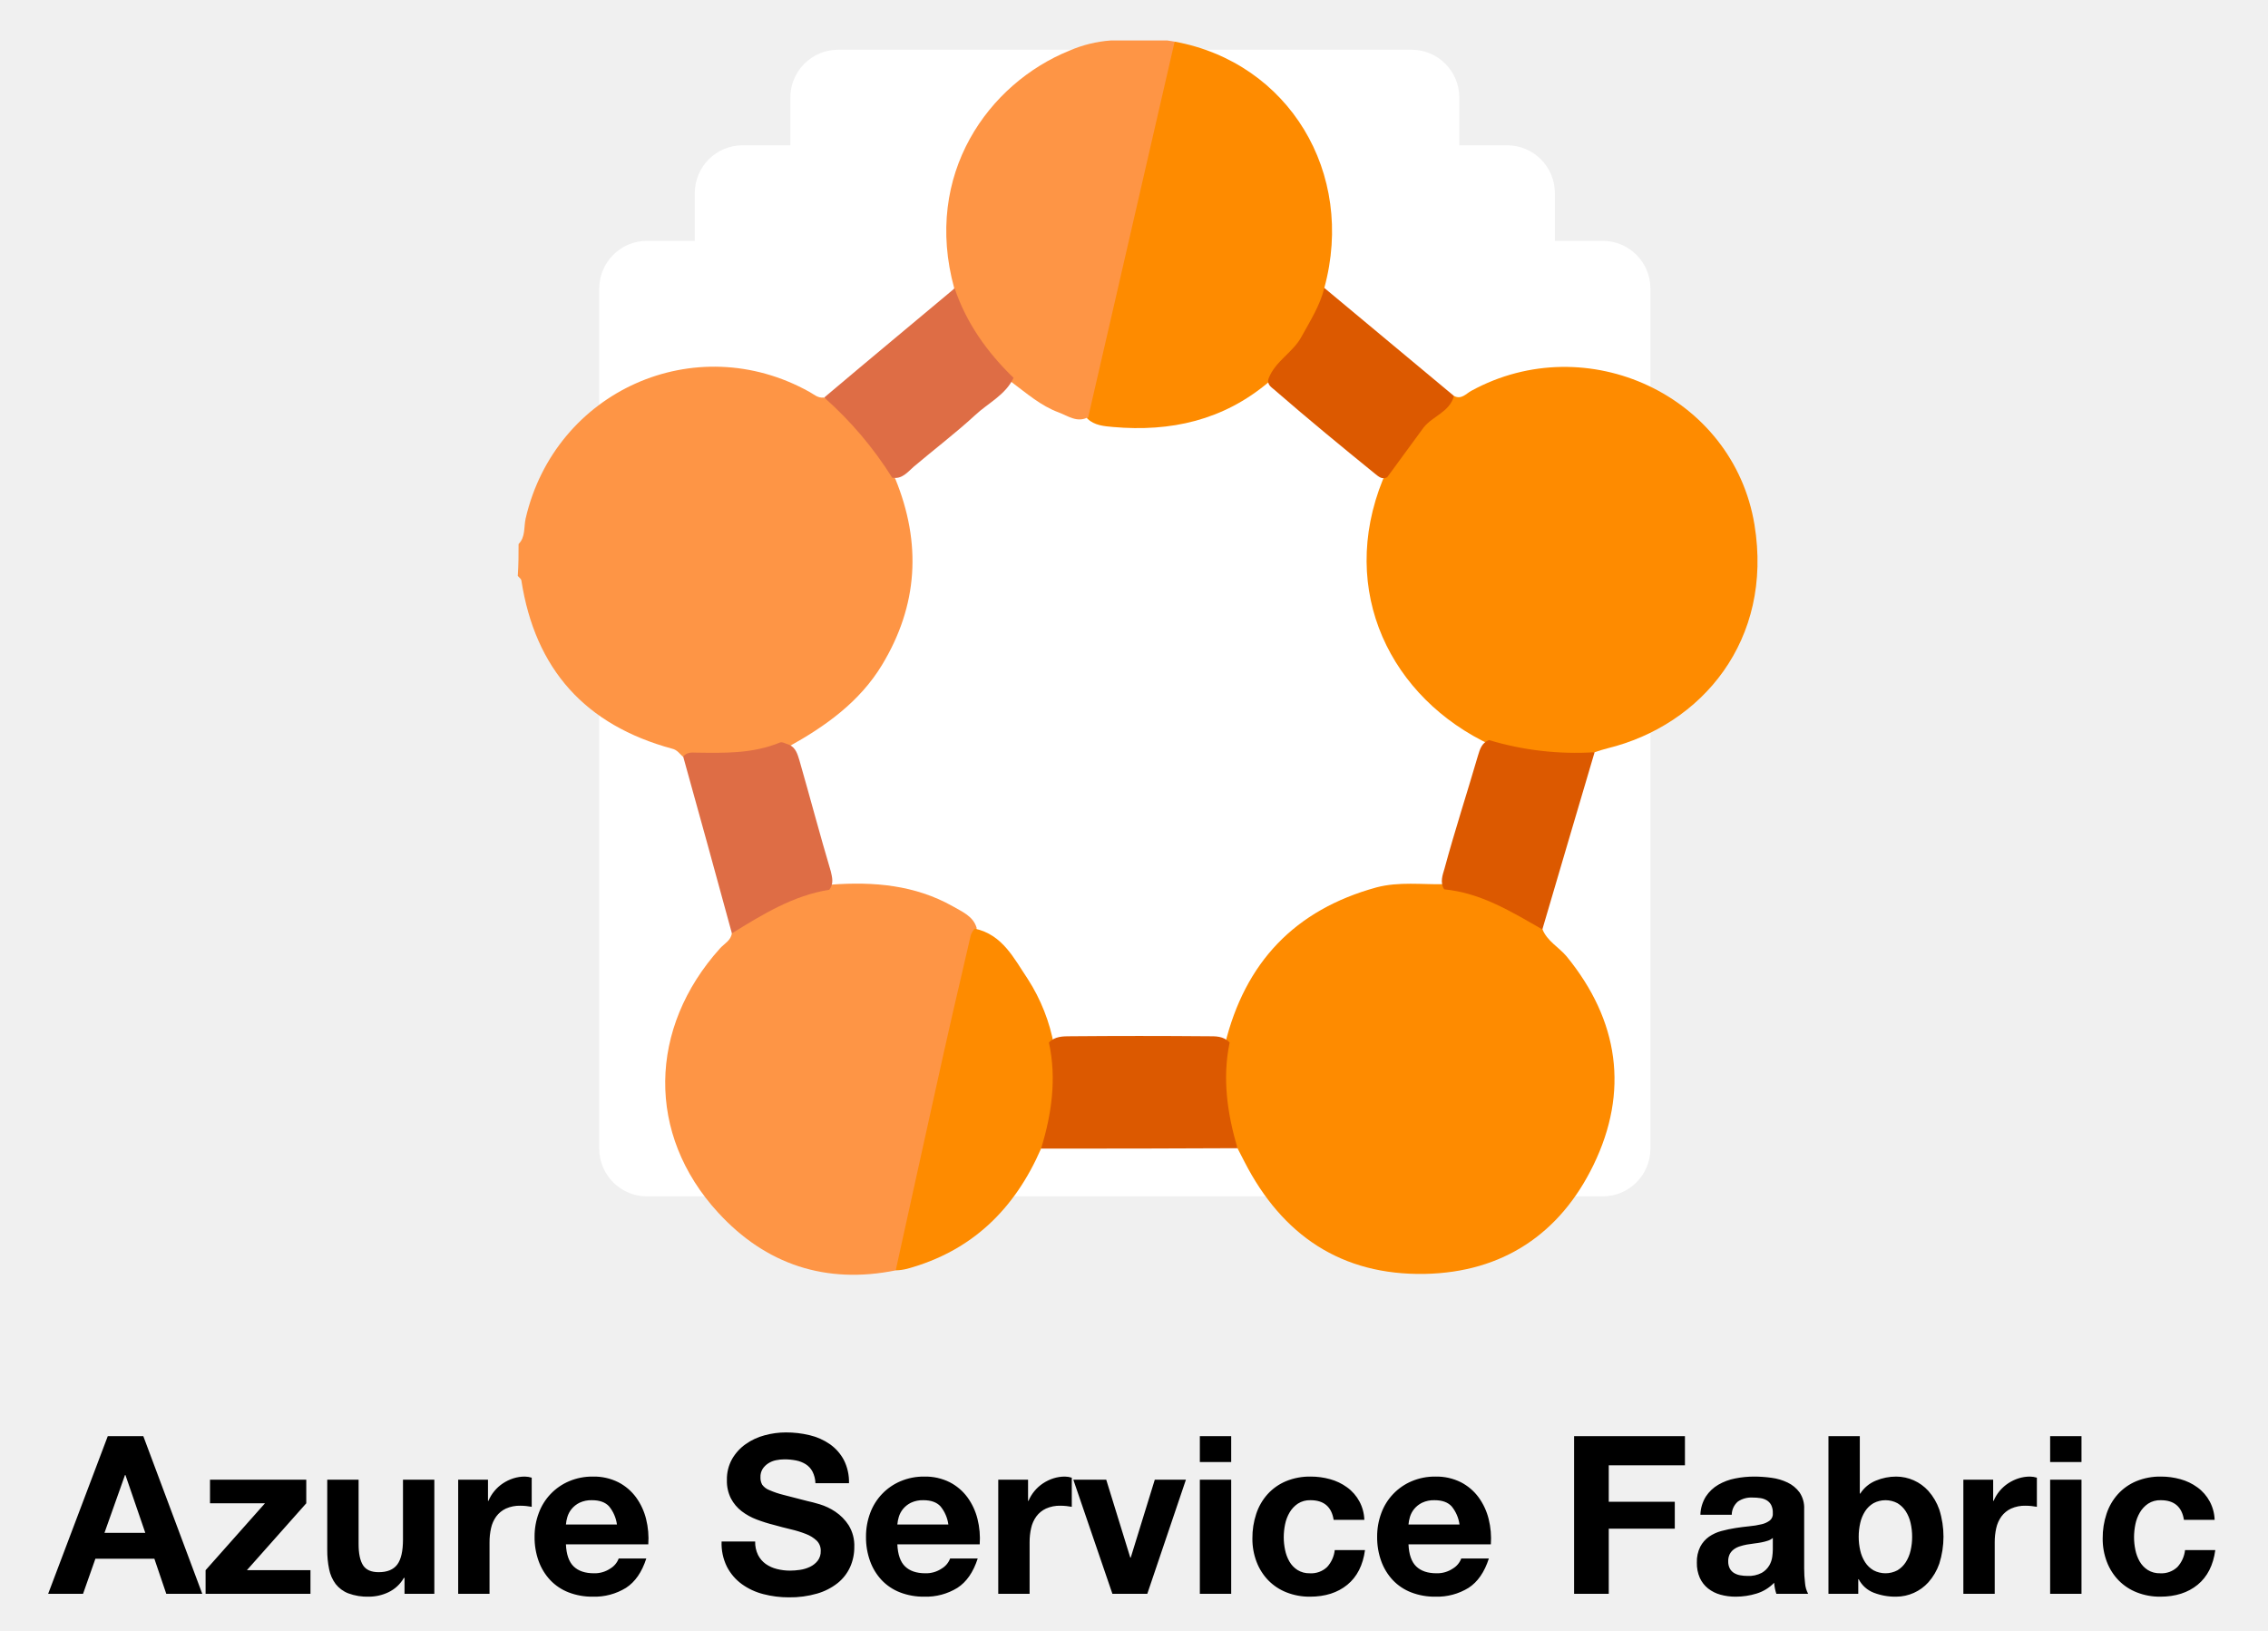
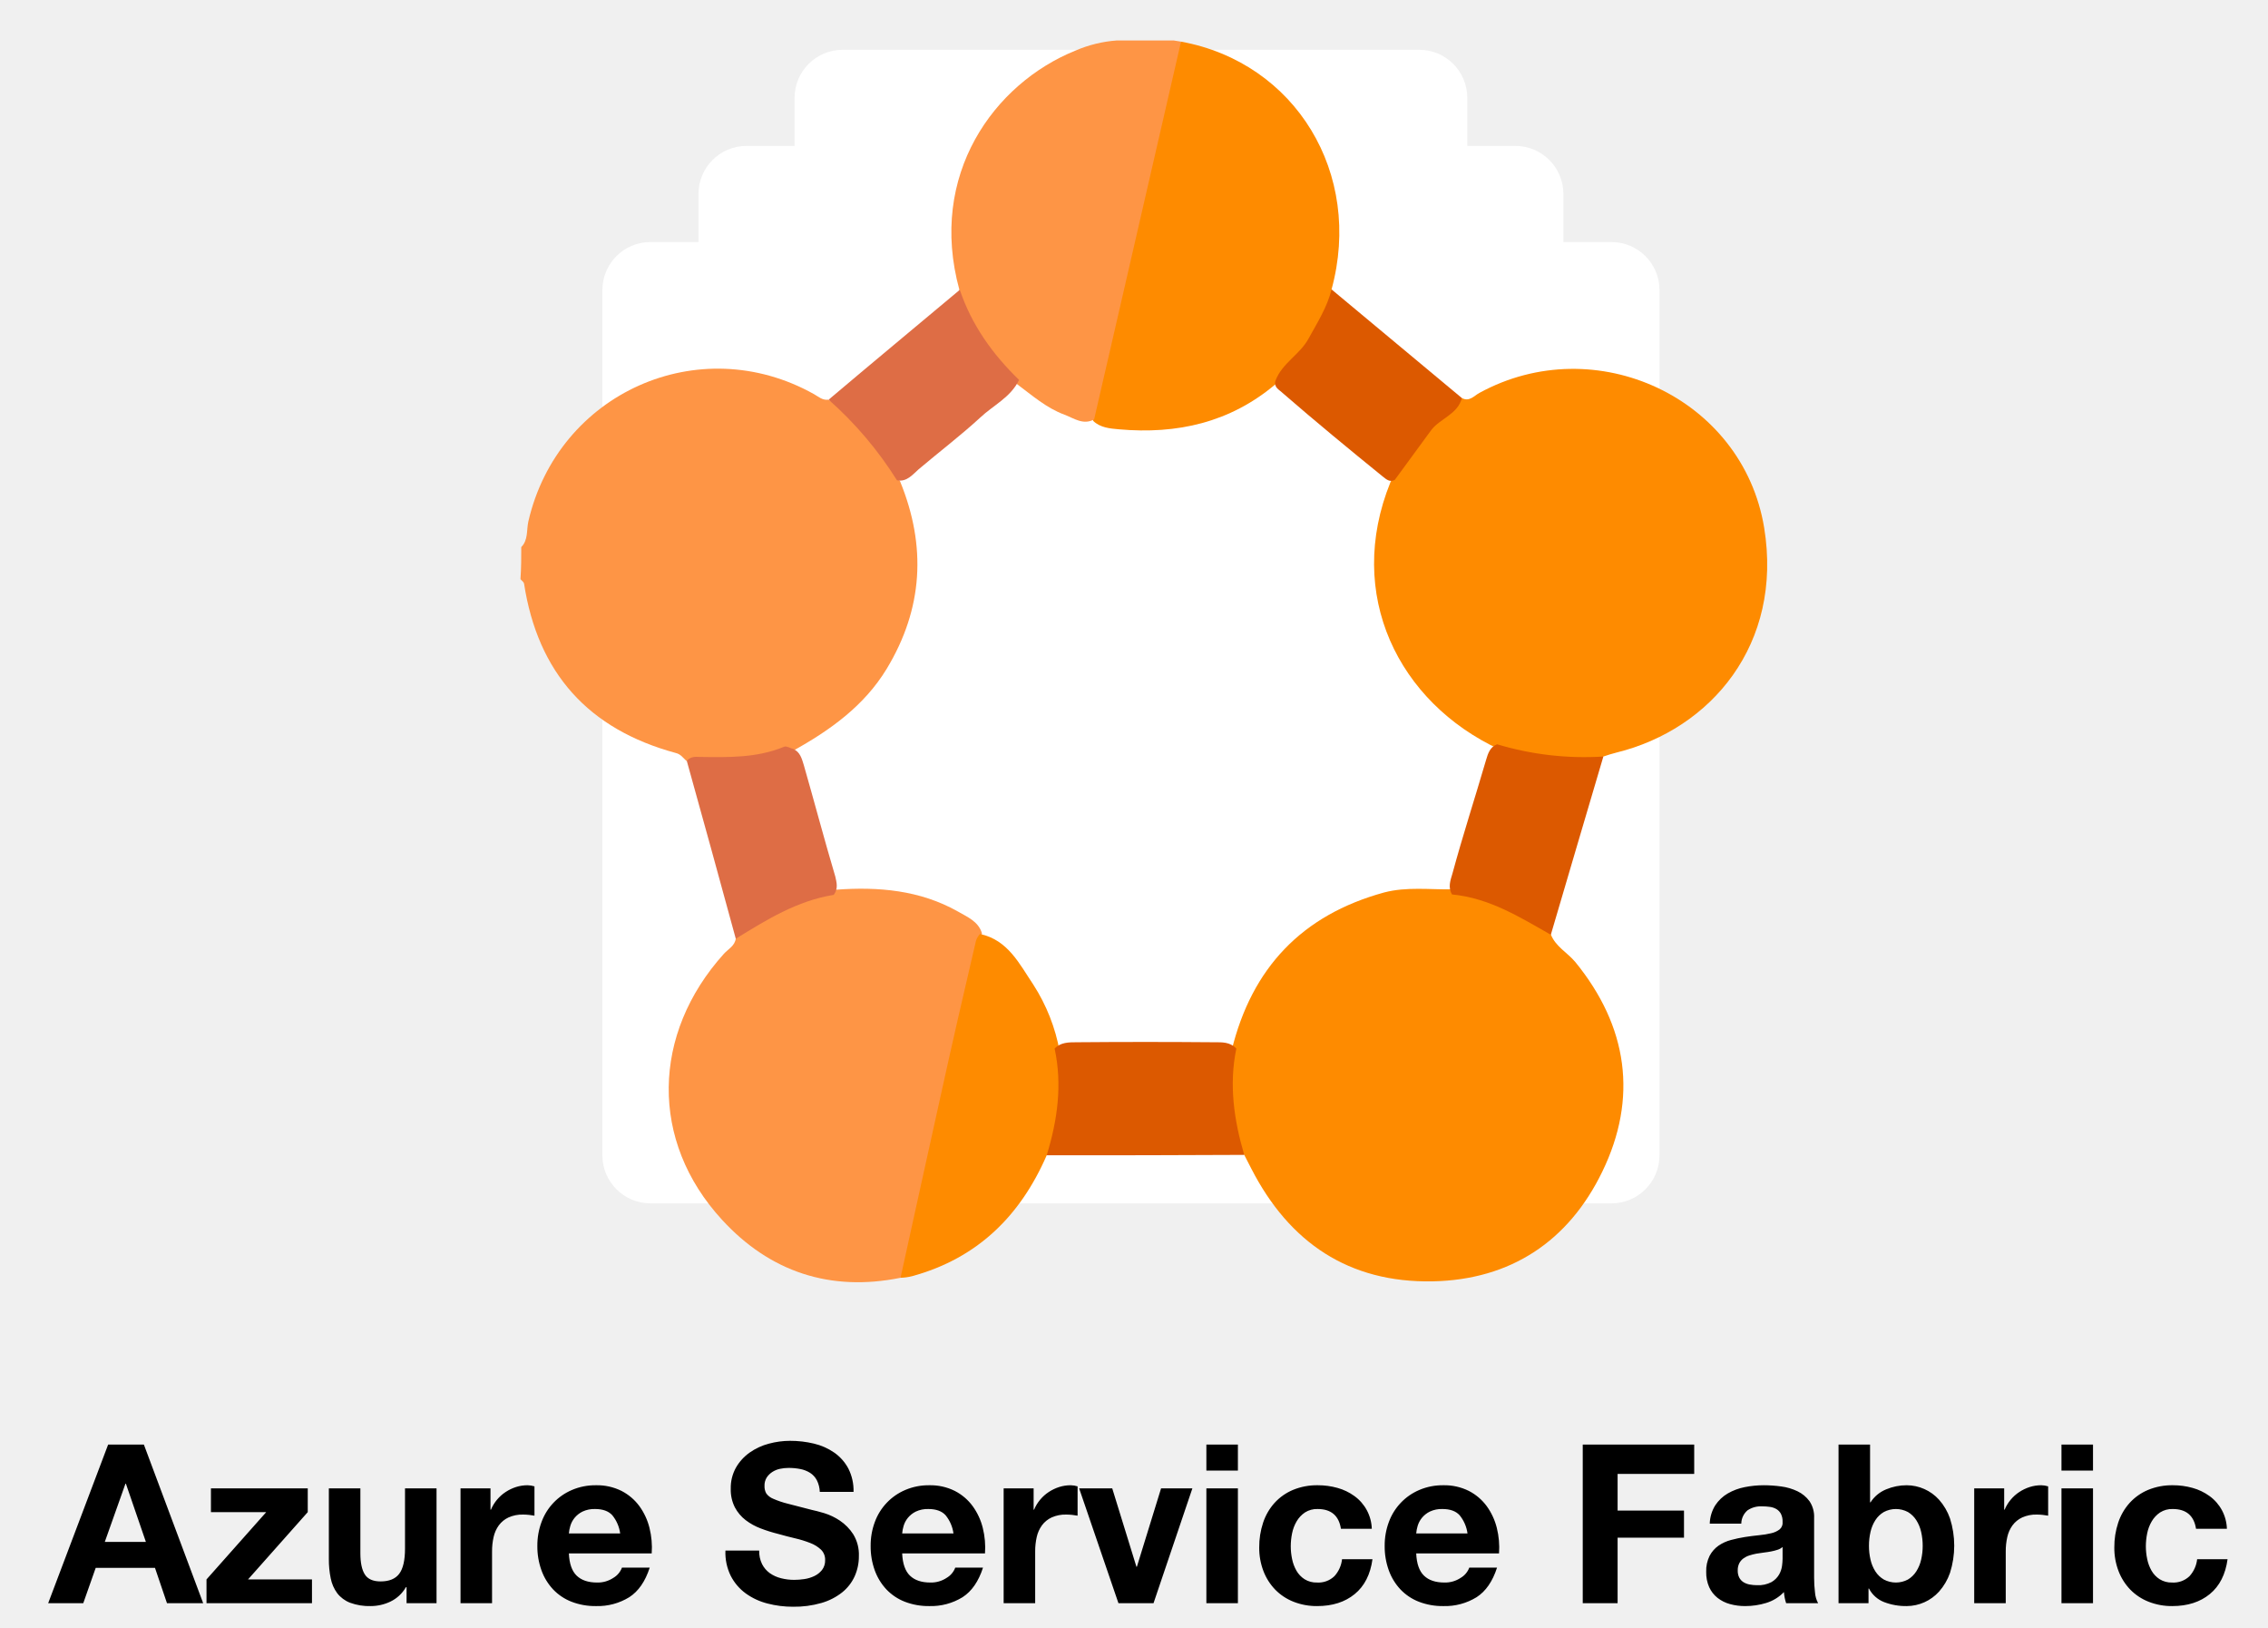
- <svg xmlns="http://www.w3.org/2000/svg" viewBox="-10.24 -6.24 740.48 532.48">
+ <svg xmlns="http://www.w3.org/2000/svg" viewBox="-10.16 -6.16 736.32 528.32">
  <defs>
    <style>.cls-2{fill:#fe9545}.cls-3{fill:#fe8b00}.cls-4{fill:#dc5900}.cls-5{fill:#de6d45}</style>
  </defs>
  <path d="M36.553 462.698L55.8 514.17H44.05l-3.893-11.462H20.91l-4.037 11.462H5.482l19.464-51.472zm.649 31.575l-6.489-18.887h-.144l-6.704 18.887zm39.072-9.66h-17.95V476.9h31.43v7.714l-19.391 21.843h20.762v7.714H56.882v-7.714zm45.56 29.557v-5.19h-.216a11.516 11.516 0 0 1-5.046 4.685 14.9 14.9 0 0 1-6.344 1.442 17.888 17.888 0 0 1-6.74-1.082 9.716 9.716 0 0 1-4.146-3.063 11.984 11.984 0 0 1-2.127-4.83 30.022 30.022 0 0 1-.612-6.308V476.9h10.236v21.051q0 4.614 1.442 6.884 1.442 2.272 5.119 2.271 4.18 0 6.055-2.487 1.874-2.487 1.875-8.182V476.9h10.236v37.27zm27.249-37.27v6.92h.144a12.565 12.565 0 0 1 1.947-3.208 12.775 12.775 0 0 1 2.811-2.523 13.789 13.789 0 0 1 3.388-1.622 12.244 12.244 0 0 1 3.75-.576 7.993 7.993 0 0 1 2.234.36v9.516q-.722-.144-1.73-.252a18.253 18.253 0 0 0-1.946-.109 10.915 10.915 0 0 0-4.758.938 8.243 8.243 0 0 0-3.136 2.558 10.241 10.241 0 0 0-1.694 3.785 20.57 20.57 0 0 0-.505 4.686v16.797h-10.236V476.9zm27.971 28.33q2.307 2.236 6.633 2.236a9.13 9.13 0 0 0 5.334-1.55 6.435 6.435 0 0 0 2.74-3.28h9.01q-2.162 6.704-6.632 9.588a19.522 19.522 0 0 1-10.813 2.883 21.276 21.276 0 0 1-7.93-1.406 16.465 16.465 0 0 1-5.983-4 17.995 17.995 0 0 1-3.785-6.2 22.674 22.674 0 0 1-1.334-7.93 21.731 21.731 0 0 1 1.37-7.786 18.02 18.02 0 0 1 9.912-10.38 19.291 19.291 0 0 1 7.75-1.514 17.722 17.722 0 0 1 8.29 1.838 16.56 16.56 0 0 1 5.803 4.938 20.317 20.317 0 0 1 3.28 7.064 26.351 26.351 0 0 1 .721 8.29h-26.89q.218 4.975 2.524 7.21zm11.57-19.608q-1.838-2.017-5.586-2.018a8.918 8.918 0 0 0-4.074.829 7.78 7.78 0 0 0-2.595 2.054 7.527 7.527 0 0 0-1.37 2.596 11.676 11.676 0 0 0-.468 2.451h16.653a11.839 11.839 0 0 0-2.56-5.912zm48.625 15.86a8.17 8.17 0 0 0 2.486 2.92 10.735 10.735 0 0 0 3.641 1.658 17.21 17.21 0 0 0 4.326.54 22.433 22.433 0 0 0 3.243-.251 11.251 11.251 0 0 0 3.244-.974 7.067 7.067 0 0 0 2.524-1.982 4.976 4.976 0 0 0 1.01-3.208 4.52 4.52 0 0 0-1.335-3.39 10.59 10.59 0 0 0-3.496-2.161 34.863 34.863 0 0 0-4.902-1.514q-2.741-.649-5.551-1.442a48.924 48.924 0 0 1-5.623-1.766 19.248 19.248 0 0 1-4.902-2.704 12.712 12.712 0 0 1-3.496-4.145 12.578 12.578 0 0 1-1.334-6.02 13.475 13.475 0 0 1 1.694-6.884 15.339 15.339 0 0 1 4.433-4.866 19.338 19.338 0 0 1 6.2-2.884 26.405 26.405 0 0 1 6.92-.936 32.814 32.814 0 0 1 7.75.9 19.371 19.371 0 0 1 6.597 2.92 14.799 14.799 0 0 1 4.577 5.154 15.82 15.82 0 0 1 1.694 7.606h-10.957a9.122 9.122 0 0 0-.973-3.82 6.369 6.369 0 0 0-2.2-2.38 9.315 9.315 0 0 0-3.135-1.225 19.318 19.318 0 0 0-3.857-.36 13.31 13.31 0 0 0-2.74.288 7.33 7.33 0 0 0-2.486 1.01 6.245 6.245 0 0 0-1.839 1.801 4.838 4.838 0 0 0-.72 2.74 4.616 4.616 0 0 0 .576 2.45 5.14 5.14 0 0 0 2.271 1.731 28.874 28.874 0 0 0 4.686 1.586q2.99.794 7.822 2.019 1.44.288 4 1.044a19.233 19.233 0 0 1 5.083 2.415 15.384 15.384 0 0 1 4.361 4.434 12.618 12.618 0 0 1 1.839 7.1 15.745 15.745 0 0 1-1.37 6.561 14.257 14.257 0 0 1-4.073 5.227 19.56 19.56 0 0 1-6.705 3.424 31.714 31.714 0 0 1-9.263 1.225 32.542 32.542 0 0 1-8.254-1.045 20.742 20.742 0 0 1-7.065-3.28 16.187 16.187 0 0 1-4.866-5.695 16.987 16.987 0 0 1-1.73-8.218h10.958a9.439 9.439 0 0 0 .937 4.397zm48.011 3.748q2.306 2.236 6.632 2.236a9.13 9.13 0 0 0 5.334-1.55 6.435 6.435 0 0 0 2.74-3.28h9.01q-2.162 6.704-6.632 9.588a19.522 19.522 0 0 1-10.813 2.883 21.276 21.276 0 0 1-7.93-1.406 16.465 16.465 0 0 1-5.983-4 17.995 17.995 0 0 1-3.785-6.2 22.674 22.674 0 0 1-1.333-7.93 21.731 21.731 0 0 1 1.37-7.786 18.02 18.02 0 0 1 9.911-10.38 19.291 19.291 0 0 1 7.75-1.514 17.722 17.722 0 0 1 8.29 1.838 16.56 16.56 0 0 1 5.803 4.938 20.317 20.317 0 0 1 3.28 7.064 26.351 26.351 0 0 1 .721 8.29h-26.89q.218 4.975 2.524 7.21zm11.57-19.608q-1.839-2.017-5.587-2.018a8.918 8.918 0 0 0-4.074.829 7.78 7.78 0 0 0-2.595 2.054 7.527 7.527 0 0 0-1.37 2.596 11.676 11.676 0 0 0-.468 2.451h16.653a11.839 11.839 0 0 0-2.56-5.912zm28.582-8.722v6.92h.144a12.565 12.565 0 0 1 1.946-3.208 12.775 12.775 0 0 1 2.812-2.523 13.789 13.789 0 0 1 3.388-1.622 12.244 12.244 0 0 1 3.75-.576 7.993 7.993 0 0 1 2.234.36v9.516q-.722-.144-1.73-.252a18.253 18.253 0 0 0-1.947-.109 10.915 10.915 0 0 0-4.758.938 8.243 8.243 0 0 0-3.136 2.558 10.241 10.241 0 0 0-1.694 3.785 20.57 20.57 0 0 0-.505 4.686v16.797H315.68V476.9zm27.538 37.27l-12.76-37.27h10.742l7.857 25.448h.145l7.857-25.449h10.165l-12.616 37.27zm28.547-43.037v-8.435h10.236v8.435zm10.236 5.766v37.27h-10.236V476.9zm25.88 6.705a7.187 7.187 0 0 0-4.11 1.118 8.879 8.879 0 0 0-2.702 2.882 12.461 12.461 0 0 0-1.478 3.894 21.063 21.063 0 0 0-.432 4.217 20.198 20.198 0 0 0 .432 4.11 12.687 12.687 0 0 0 1.406 3.783 8.068 8.068 0 0 0 2.631 2.776 7.224 7.224 0 0 0 4.037 1.082 7.502 7.502 0 0 0 5.659-2.055 9.726 9.726 0 0 0 2.487-5.515h9.876q-1.01 7.426-5.767 11.318-4.757 3.893-12.183 3.893a20.386 20.386 0 0 1-7.677-1.406 16.998 16.998 0 0 1-5.948-3.929 17.864 17.864 0 0 1-3.82-6.02 20.87 20.87 0 0 1-1.37-7.677 24.842 24.842 0 0 1 1.261-8.038 18.079 18.079 0 0 1 3.713-6.416 16.976 16.976 0 0 1 5.983-4.217 20.317 20.317 0 0 1 8.075-1.513 23.356 23.356 0 0 1 6.38.865 17.038 17.038 0 0 1 5.478 2.63 13.606 13.606 0 0 1 5.66 10.633h-10.021q-1.011-6.414-7.57-6.415zm34.531 21.626q2.305 2.236 6.631 2.236a9.129 9.129 0 0 0 5.335-1.55 6.435 6.435 0 0 0 2.74-3.28h9.011q-2.163 6.704-6.632 9.588a19.522 19.522 0 0 1-10.814 2.883 21.278 21.278 0 0 1-7.93-1.406 16.461 16.461 0 0 1-5.983-4 17.989 17.989 0 0 1-3.785-6.2 22.685 22.685 0 0 1-1.333-7.93 21.742 21.742 0 0 1 1.369-7.786 18.025 18.025 0 0 1 9.913-10.38 19.287 19.287 0 0 1 7.749-1.514 17.719 17.719 0 0 1 8.29 1.838 16.552 16.552 0 0 1 5.804 4.938 20.317 20.317 0 0 1 3.28 7.064 26.366 26.366 0 0 1 .72 8.29H449.62q.217 4.975 2.524 7.21zm11.57-19.608q-1.839-2.017-5.587-2.018a8.915 8.915 0 0 0-4.073.829 7.772 7.772 0 0 0-2.595 2.054 7.52 7.52 0 0 0-1.37 2.596 11.708 11.708 0 0 0-.469 2.451h16.653a11.843 11.843 0 0 0-2.56-5.912zm76.162-22.924v9.516h-24.871v11.894h21.555v8.795h-21.555v21.267h-11.317v-51.472zm6.848 19.68a12.266 12.266 0 0 1 4.037-3.82 17.599 17.599 0 0 1 5.514-2.055 31.445 31.445 0 0 1 6.164-.612 41.875 41.875 0 0 1 5.695.396 17.447 17.447 0 0 1 5.262 1.55 10.367 10.367 0 0 1 3.893 3.208 8.96 8.96 0 0 1 1.515 5.442v19.393a38.916 38.916 0 0 0 .288 4.83 8.715 8.715 0 0 0 1.009 3.46H569.72a14.462 14.462 0 0 1-.468-1.767 15.105 15.105 0 0 1-.253-1.838 13.326 13.326 0 0 1-5.767 3.533 23.155 23.155 0 0 1-6.776 1.01 18.298 18.298 0 0 1-4.975-.65 11.368 11.368 0 0 1-4.037-2.018 9.377 9.377 0 0 1-2.703-3.46 11.69 11.69 0 0 1-.973-4.975 10.867 10.867 0 0 1 1.117-5.227 9.348 9.348 0 0 1 2.884-3.279 12.933 12.933 0 0 1 4.037-1.839 43.58 43.58 0 0 1 4.578-.972q2.305-.36 4.54-.578a27.277 27.277 0 0 0 3.966-.648 6.926 6.926 0 0 0 2.74-1.262 2.77 2.77 0 0 0 .936-2.415 5.43 5.43 0 0 0-.54-2.63 3.982 3.982 0 0 0-1.442-1.515 5.697 5.697 0 0 0-2.09-.721 17.246 17.246 0 0 0-2.56-.18 7.768 7.768 0 0 0-4.757 1.297 5.792 5.792 0 0 0-2.019 4.326h-10.237a11.897 11.897 0 0 1 1.803-5.984zm20.22 14.454a16.542 16.542 0 0 1-2.09.541q-1.119.217-2.343.36-1.226.145-2.45.36a18.556 18.556 0 0 0-2.272.578 6.753 6.753 0 0 0-1.946.973 4.635 4.635 0 0 0-1.334 1.55 4.999 4.999 0 0 0-.504 2.378 4.82 4.82 0 0 0 .504 2.308 3.86 3.86 0 0 0 1.37 1.477 5.789 5.789 0 0 0 2.018.757 12.846 12.846 0 0 0 2.38.217 9.038 9.038 0 0 0 4.685-1.01 6.745 6.745 0 0 0 2.451-2.415 7.74 7.74 0 0 0 .974-2.847 19.748 19.748 0 0 0 .18-2.307v-3.82a4.575 4.575 0 0 1-1.623.9zm30.026-34.134v18.743h.143a10.93 10.93 0 0 1 5.083-4.217 17.209 17.209 0 0 1 6.668-1.333 14.214 14.214 0 0 1 10.49 4.685 18.099 18.099 0 0 1 3.568 6.092 29.165 29.165 0 0 1 0 17.662 18.084 18.084 0 0 1-3.568 6.09 14.21 14.21 0 0 1-10.49 4.687 19.664 19.664 0 0 1-7.353-1.297 9.332 9.332 0 0 1-4.902-4.398h-.144v4.758h-9.733v-51.472zm16.58 28.331a11.888 11.888 0 0 0-1.586-3.821 8.31 8.31 0 0 0-2.703-2.63 8.34 8.34 0 0 0-7.822 0 8.19 8.19 0 0 0-2.74 2.63 11.866 11.866 0 0 0-1.586 3.821 19.895 19.895 0 0 0-.504 4.541 19.57 19.57 0 0 0 .504 4.47 11.857 11.857 0 0 0 1.586 3.821 8.18 8.18 0 0 0 2.74 2.631 8.34 8.34 0 0 0 7.822 0 8.3 8.3 0 0 0 2.703-2.63 11.879 11.879 0 0 0 1.586-3.822 19.625 19.625 0 0 0 .505-4.47 19.95 19.95 0 0 0-.505-4.54zm26.96-14.129v6.92h.145a12.524 12.524 0 0 1 1.947-3.208 12.764 12.764 0 0 1 2.811-2.523 13.777 13.777 0 0 1 3.388-1.622 12.244 12.244 0 0 1 3.749-.576 7.99 7.99 0 0 1 2.234.36v9.516q-.72-.144-1.73-.252a18.278 18.278 0 0 0-1.947-.109 10.918 10.918 0 0 0-4.757.938 8.249 8.249 0 0 0-3.136 2.558 10.25 10.25 0 0 0-1.694 3.785 20.627 20.627 0 0 0-.504 4.686v16.797h-10.238V476.9zm18.6-5.767v-8.435h10.237v8.435zm10.237 5.766v37.27H659.11V476.9zm25.88 6.705a7.187 7.187 0 0 0-4.11 1.118 8.869 8.869 0 0 0-2.703 2.882 12.487 12.487 0 0 0-1.478 3.894 21.133 21.133 0 0 0-.432 4.217 20.265 20.265 0 0 0 .432 4.11 12.715 12.715 0 0 0 1.406 3.783 8.065 8.065 0 0 0 2.63 2.776 7.226 7.226 0 0 0 4.038 1.082 7.503 7.503 0 0 0 5.659-2.055 9.726 9.726 0 0 0 2.487-5.515h9.876q-1.01 7.426-5.766 11.318-4.758 3.893-12.184 3.893a20.391 20.391 0 0 1-7.678-1.406 17.003 17.003 0 0 1-5.947-3.929 17.864 17.864 0 0 1-3.82-6.02 20.85 20.85 0 0 1-1.37-7.677 24.816 24.816 0 0 1 1.261-8.038 18.064 18.064 0 0 1 3.713-6.416 16.976 16.976 0 0 1 5.984-4.217 20.314 20.314 0 0 1 8.074-1.513 23.362 23.362 0 0 1 6.38.865 17.038 17.038 0 0 1 5.478 2.63 13.609 13.609 0 0 1 5.66 10.633h-10.021q-1.01-6.414-7.57-6.415z" />
  <g id="mask">
    <g id="mask0">
      <path id="Union" fill="#fff" d="M450.607 10a15.6 15.6 0 0 1 15.6 15.6v15.6h15.6a15.6 15.6 0 0 1 15.6 15.6v15.6h15.6a15.6 15.6 0 0 1 15.6 15.6v280.8a15.6 15.6 0 0 1-15.6 15.6h-312a15.6 15.6 0 0 1-15.6-15.6V88a15.6 15.6 0 0 1 15.6-15.6h15.6V56.8a15.6 15.6 0 0 1 15.6-15.6h15.6V25.6a15.6 15.6 0 0 1 15.6-15.6z" />
    </g>
  </g>
  <path d="M159.07 171.401c2.308-2.308 1.667-5.515 2.308-8.337 9.62-41.685 55.41-62.207 92.735-41.3 1.41.77 2.693 2.052 4.617 1.795 11.159 5.9 17.572 15.905 23.344 26.55 8.594 21.036 7.44 41.302-4.36 60.798-7.312 12.056-18.47 20.009-30.528 26.678-11.287 3.335-22.83 4.746-34.502 3.207-1.026-.898-1.796-2.18-3.463-2.565-28.347-7.696-44.764-25.91-49.254-55.025-.128-.513-.77-.898-1.154-1.411.257-3.592.257-7.055.257-10.39z" class="cls-2" />
  <path d="M493.323 297.1c1.54 3.976 5.388 5.9 7.953 8.978 17.059 20.907 20.394 44.122 8.722 68.108-10.903 22.446-29.63 35.015-55.025 35.528-27.192.513-46.56-12.57-58.873-36.555-.77-1.539-1.54-2.95-2.309-4.489-5.772-7.952-5.643-17.187-5.259-26.294.129-2.565.77-5.002 1.155-7.567 6.541-26.807 22.83-43.995 49.51-51.306 7.31-1.923 14.878-.897 22.189-1.026 12.057 2.053 23.216 5.644 31.937 14.622zm-28.859-174.054c2.437 1.283 3.976-.77 5.644-1.667 37.71-20.65 85.551 1.539 92.478 43.738 6.156 37.709-17.188 65.414-47.97 72.981-1.412.385-2.823.77-4.234 1.283-6.156 3.463-12.698 1.796-19.11 1.41a48.125 48.125 0 0 1-14.623-3.719c-32.835-15.263-50.15-50.279-35.4-86.706 5.643-10.902 13.082-20.265 23.215-27.32z" class="cls-3" />
  <path d="M282.202 408.56c-22.83 4.618-42.455-1.924-57.975-18.855-23.472-25.524-22.83-60.283.642-86.32 1.41-1.54 3.59-2.566 3.847-5.003 8.722-9.491 20.266-13.34 32.451-15.776 13.852-1.026 27.32.128 39.633 7.054 3.079 1.796 6.67 3.207 7.824 7.055-1.282 12.313-4.874 24.241-7.567 36.298-5.13 22.703-10.133 45.405-15.52 68.108-.77 2.693-1.026 5.387-3.335 7.44z" class="cls-2" />
  <path d="M373.27 7.353c37.195 6.798 59.128 42.84 48.867 80.42 1.411 2.95-.128 5.388-1.154 7.825-3.848 8.978-10.646 15.905-17.059 22.959-14.75 12.442-31.937 16.29-50.792 14.622-2.95-.257-6.029-.513-8.337-2.694-1.283-2.565-.257-5.002.256-7.439 7.696-35.016 15.905-69.903 23.729-104.79.77-3.849.898-8.081 4.49-10.903z" class="cls-3" />
  <path d="M373.27 7.353c-6.927 29.885-13.725 59.899-20.651 89.784-2.566 10.902-5.003 21.933-7.568 32.835-3.591 1.924-6.541-.384-9.62-1.539-5.9-2.18-10.517-6.285-15.52-10.004-7.182-6.67-13.595-13.98-17.315-23.216-1.026-2.309-2.309-4.617-1.283-7.31-10.26-37.325 11.288-66.954 37.582-77.6a41.471 41.471 0 0 1 13.596-3.335h18.341c.898.128 1.668.257 2.437.385z" class="cls-2" />
  <path d="M282.202 408.56c4.361-19.624 8.594-39.248 12.955-58.744 3.72-16.931 7.567-33.734 11.544-50.664a6.473 6.473 0 0 1 1.282-2.18c9.107 1.923 12.826 9.747 17.316 16.417a59.728 59.728 0 0 1 8.593 21.805c2.31 9.106 1.668 18.085-.641 27.063-.641 2.565-1.41 4.874-3.591 6.541-8.594 19.753-22.575 33.477-43.738 39.249a17.345 17.345 0 0 1-3.72.513z" class="cls-3" />
  <path d="M329.66 368.799c3.463-11.288 5.13-22.831 2.565-34.632 1.924-2.052 4.617-2.052 7.183-2.052q22.317-.192 44.635 0c2.565 0 5.13-.128 7.183 2.052-2.437 11.672-.77 23.216 2.565 34.503-21.42.129-42.711.129-64.131.129z" class="cls-4" />
  <path d="M260.526 284.273c-11.929 1.924-21.805 8.08-31.81 14.237-5.258-19.24-10.517-38.479-15.904-57.718 1.026-1.283 2.565-1.411 4.104-1.283 9.364.128 18.598.385 27.577-3.335.77-.256 1.924.513 2.95.77 2.18 1.026 2.693 3.078 3.335 5.13 3.463 12.057 6.67 24.242 10.26 36.299.386 1.796 1.027 3.848-.512 5.9z" class="cls-5" />
  <path d="M475.88 235.405a98.33 98.33 0 0 0 34.502 3.976c-5.643 19.24-11.415 38.479-17.059 57.847-10.132-5.772-20.009-11.929-32.065-13.083-1.411-2.309-.513-4.618.128-6.798 3.335-12.313 7.31-24.498 10.902-36.812.642-2.18 1.283-4.232 3.592-5.13zm-71.956-118.002c2.18-5.772 7.952-8.466 10.774-13.724 2.822-5.131 6.028-10.133 7.44-15.905 14.108 11.8 28.217 23.472 42.326 35.272-1.41 5.259-6.926 6.542-9.876 10.261-3.976 5.387-7.952 10.903-11.929 16.29-1.667.898-2.821-.257-3.976-1.155-10.902-8.85-21.804-17.828-32.45-27.063-1.026-1.026-2.95-1.796-2.309-3.976z" class="cls-4" />
  <path d="M301.442 87.902c3.848 11.416 10.646 20.907 19.24 29.244-2.694 5.644-8.338 8.209-12.57 12.185-6.414 5.9-13.34 11.159-20.01 16.803-1.924 1.667-3.848 4.232-7.054 3.591a120.093 120.093 0 0 0-22.19-26.166c14.11-11.928 28.347-23.728 42.584-35.657z" class="cls-5" />
</svg>
